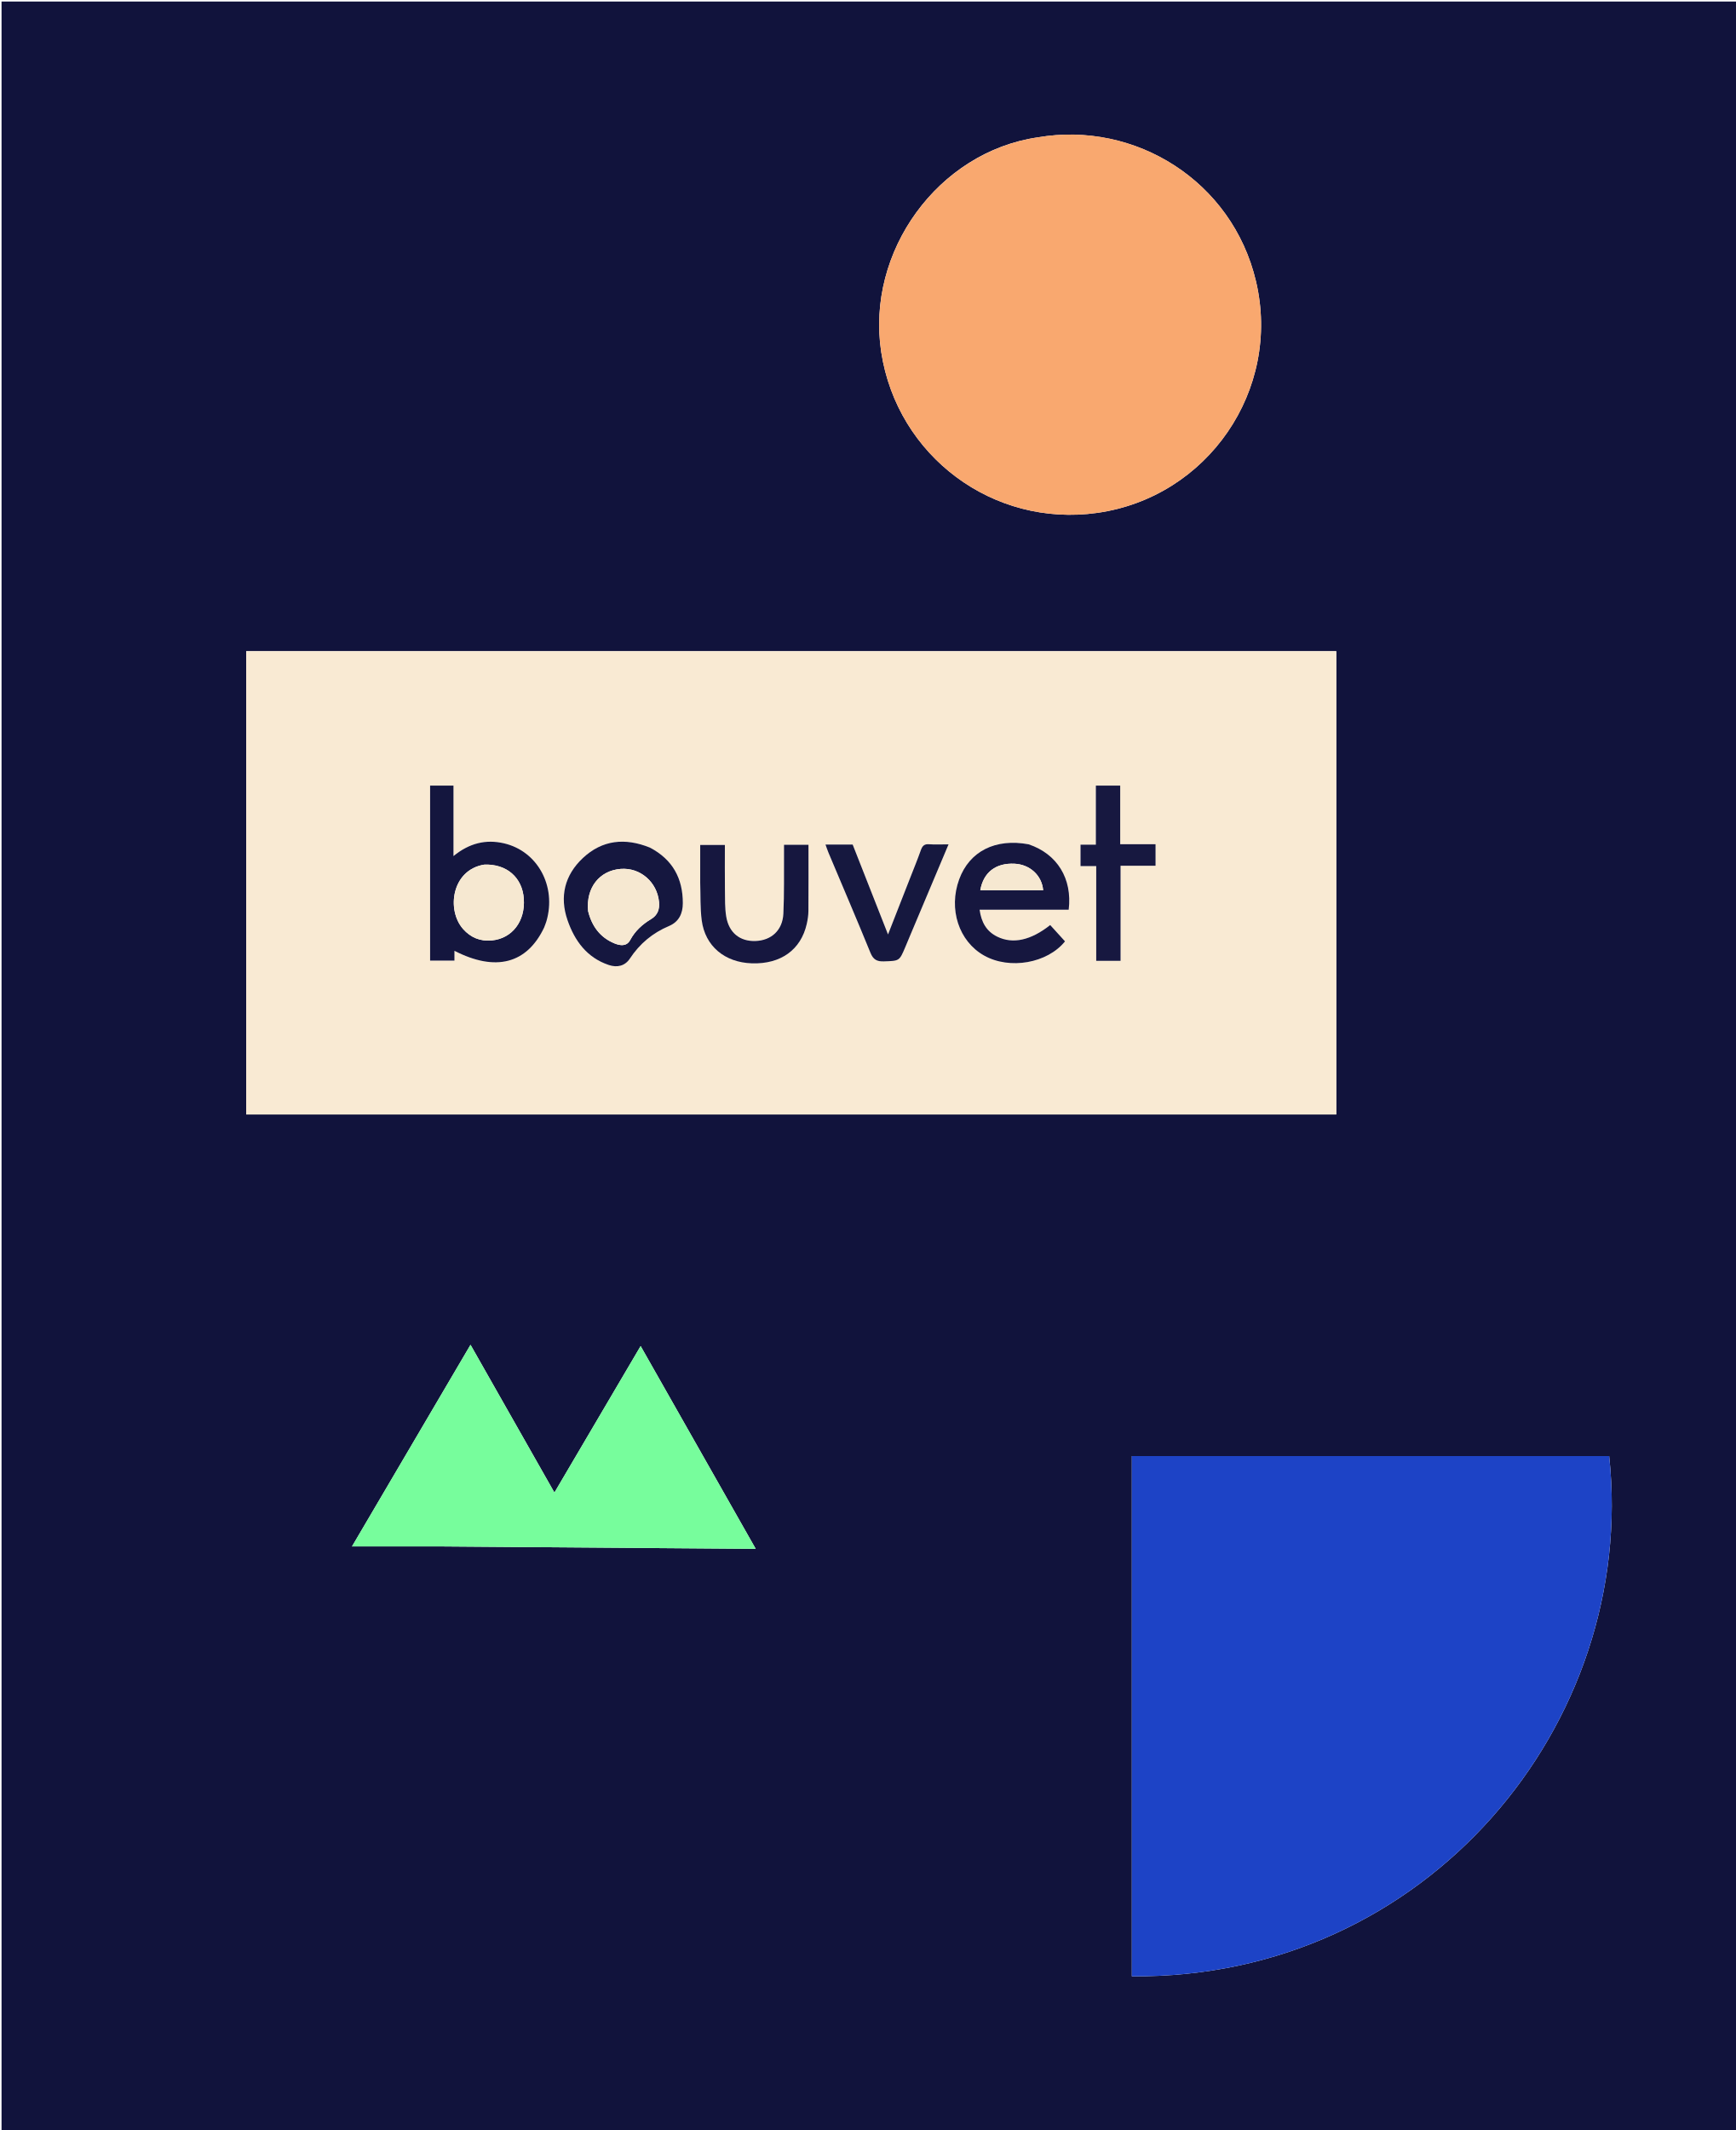
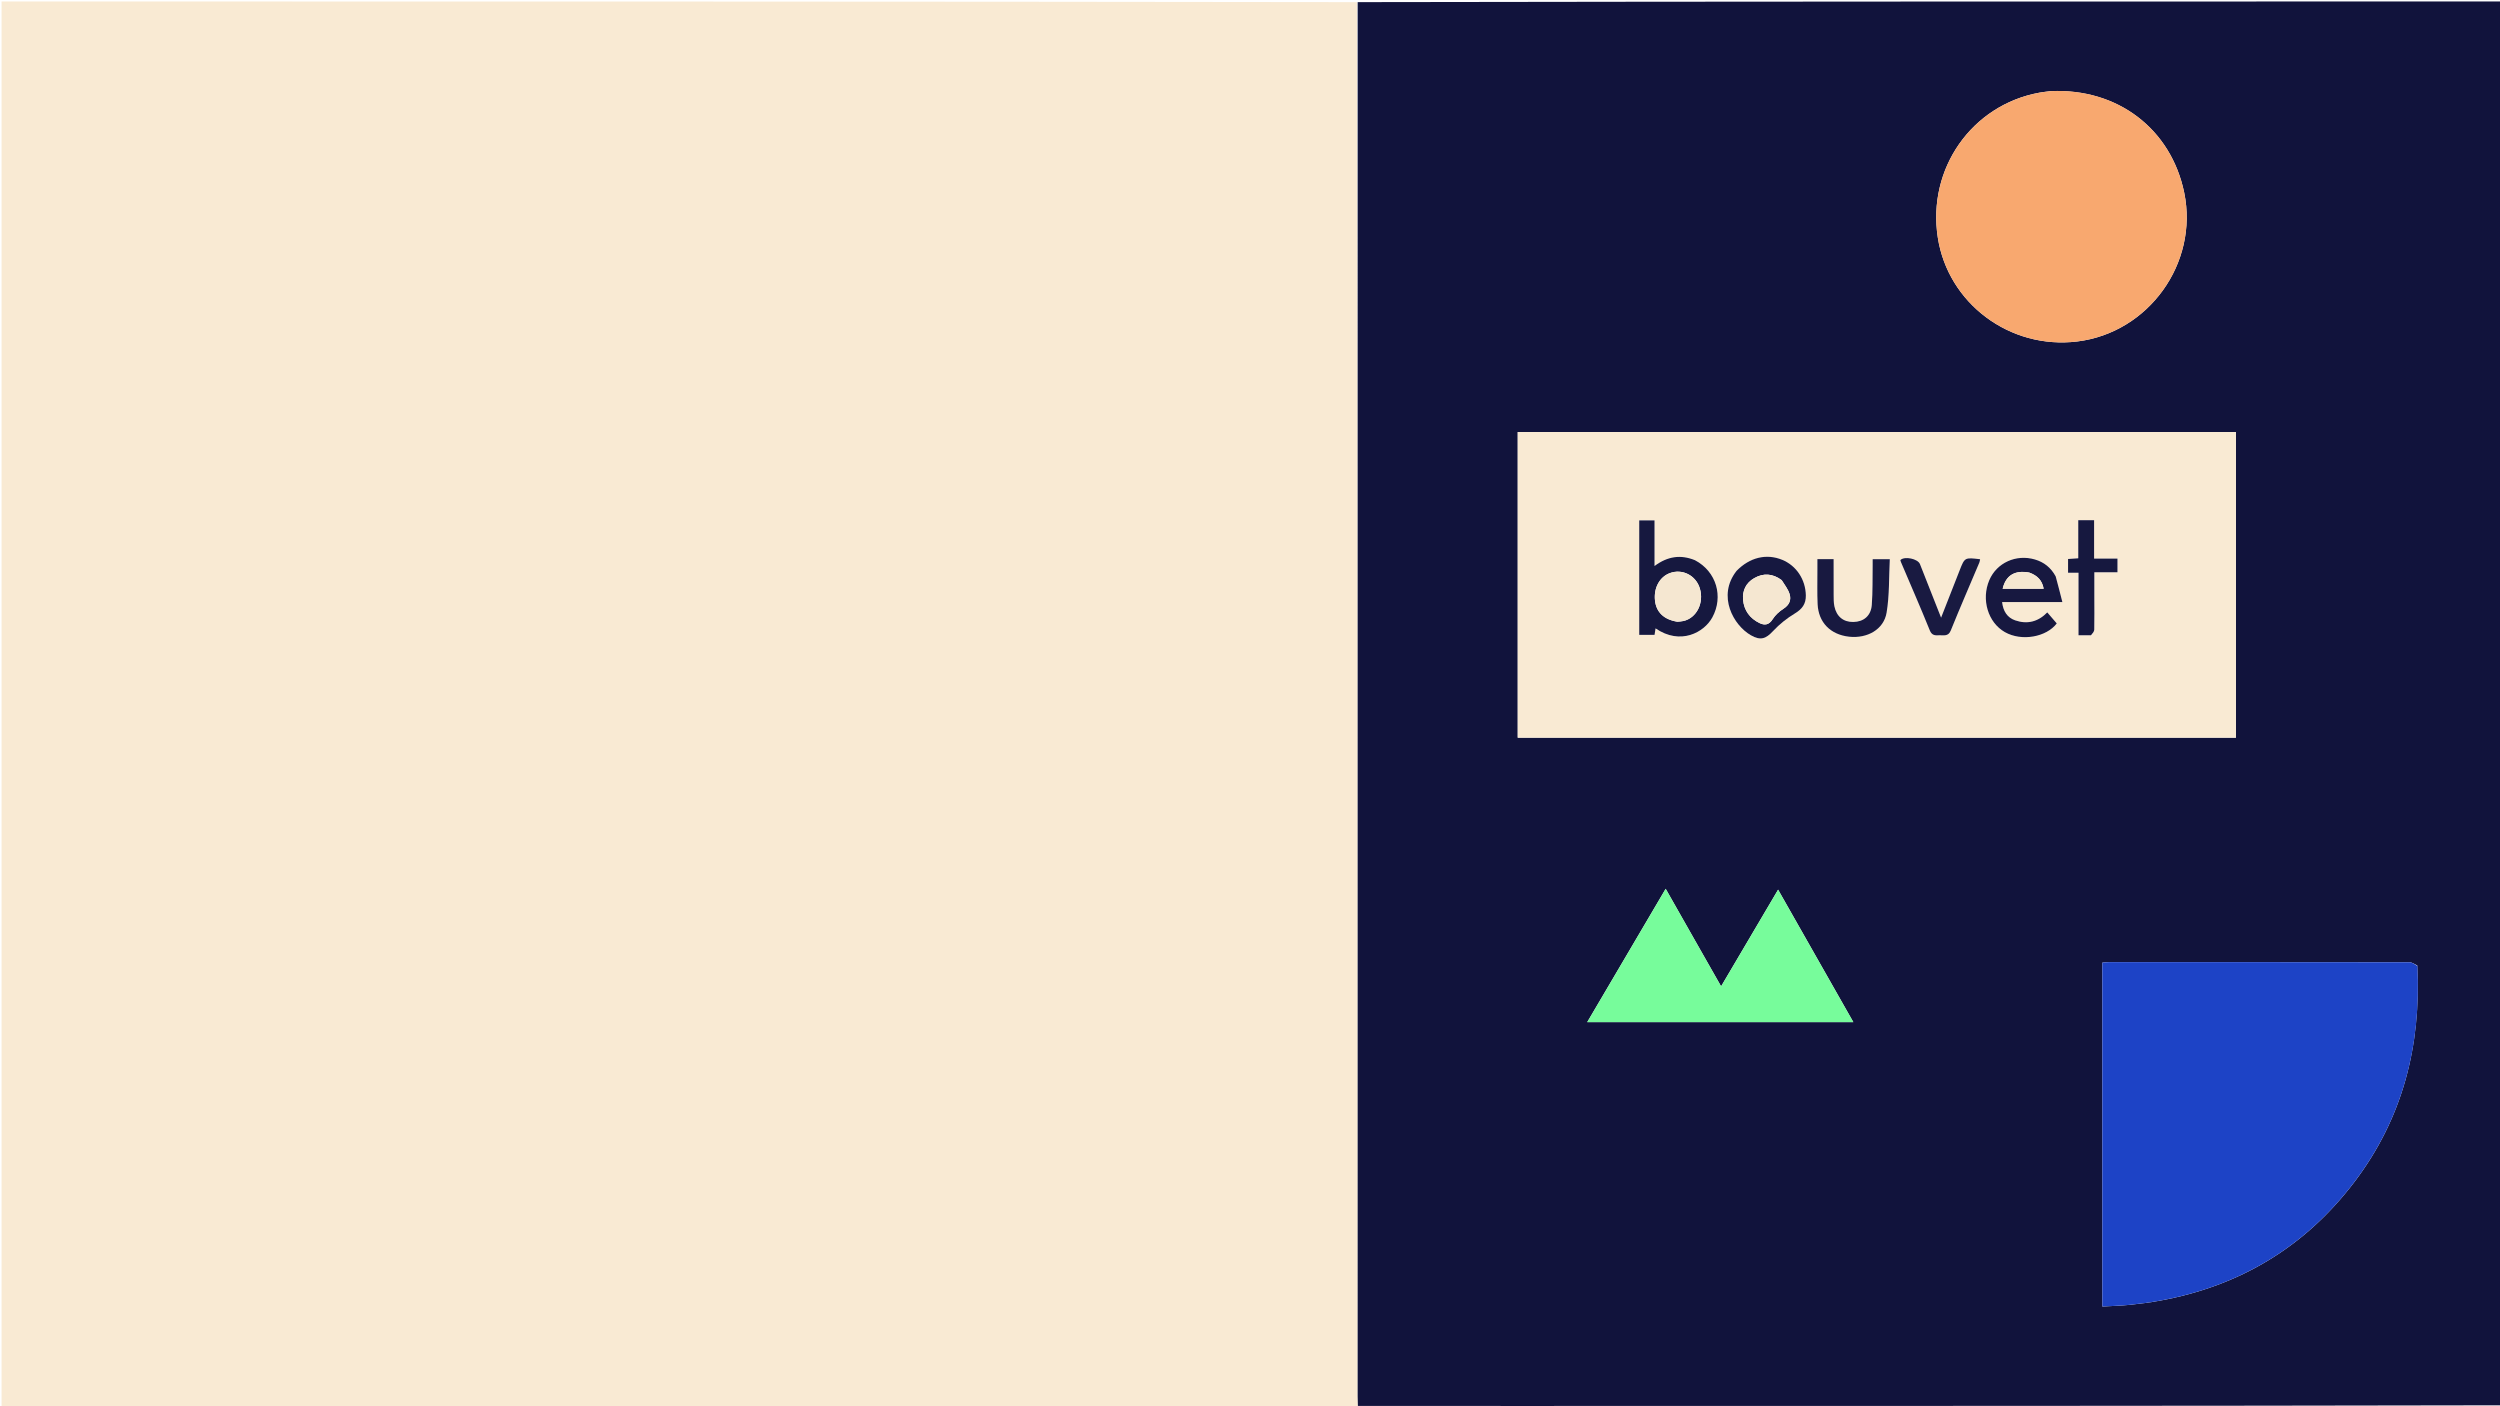
- <svg xmlns="http://www.w3.org/2000/svg" version="1.1" id="Layer_1" x="0px" y="0px" width="100%" viewBox="0 0 1123 1378" enable-background="new 0 0 1123 1378" xml:space="preserve" height="100%">
-   <path fill="#11133C" opacity="1" stroke="none" d=" M669,1379   C446,1379 223.5,1379 1,1379   C1,919.667 1,460.333 1,1   C375.333,1 749.667,1 1124,1   C1124,460.333 1124,919.667 1124,1379   C972.5,1379 821,1379 669,1379  M743.5,721   C783.922,721 824.344,721 864.683,721   C864.683,620.662 864.683,520.94 864.683,421.307   C629.323,421.307 394.28,421.307 159.316,421.307   C159.316,521.338 159.316,621.061 159.316,721   C353.922,721 548.211,721 743.5,721  M773.5,941.999   C759.761,941.999 746.023,941.999 732.409,941.999   C732.409,1054.814 732.409,1166.692 732.409,1278.565   C922.791,1280.385 1059.875,1115.456 1041.271,941.999   C952.383,941.999 863.442,941.999 773.5,941.999  M671.369,88.886   C607.086,98.25 560.2,162.675 570.241,227.844   C580.613,295.16 642.672,341.322 710.01,331.81   C781.488,321.713 829.305,252.286 812.748,182.04   C797.428,117.041 734.511,78.081 671.369,88.886  M284.682,1000.462   C352.516,1000.981 420.351,1001.501 489.017,1002.026   C463.95,957.864 439.39,914.594 414.547,870.826   C395.782,902.707 377.418,933.907 358.758,965.611   C340.494,933.45 322.639,902.01 304.464,870.007   C278.852,913.571 253.644,956.45 227.777,1000.448   C247.429,1000.448 265.578,1000.448 284.682,1000.462  z" />
-   <path fill="#F9EAD3" opacity="1" stroke="none" d=" M743,721   C548.211,721 353.922,721 159.316,721   C159.316,621.061 159.316,521.338 159.316,421.307   C394.28,421.307 629.323,421.307 864.683,421.307   C864.683,520.94 864.683,620.662 864.683,721   C824.344,721 783.922,721 743,721  M352.234,599.693   C352.693,598.447 353.229,597.223 353.599,595.951   C360.193,573.343 347.895,550.616 326.082,545.578   C314.45,542.891 303.73,545.414 293.441,553.831   C293.441,537.861 293.441,523.026 293.441,508.226   C287.918,508.226 283.148,508.226 278.32,508.226   C278.32,546.153 278.32,583.848 278.32,621.461   C283.696,621.461 288.739,621.461 294.065,621.461   C294.065,619.14 294.065,617.206 294.065,615.127   C320.686,628.782 340.94,623.557 352.234,599.693  M665.19,546.116   C644.051,542.219 627.313,550.773 620.685,568.862   C613.629,588.122 620.418,608.954 636.753,618.162   C653.408,627.551 677.846,623.11 689.157,609.01   C685.92,605.444 682.727,601.927 679.575,598.454   C667.005,608.394 655.407,610.913 645.322,605.982   C638.328,602.563 635.017,596.679 633.889,588.54   C653.483,588.54 672.553,588.54 691.545,588.54   C693.972,568.422 684.152,552.456 665.19,546.116  M420.215,548.16   C404.457,541.854 389.696,543.345 377.14,555.132   C365.402,566.151 361.97,580.055 367.23,595.285   C371.828,608.597 379.727,619.521 393.883,624.29   C399.329,626.124 404.39,624.994 407.603,620.13   C413.955,610.516 422.307,603.559 432.884,599.098   C439.371,596.362 441.846,590.945 441.85,584.287   C441.858,568.3 435.301,556.087 420.215,548.16  M453.096,571.5   C453.38,579.475 453.044,587.531 454.077,595.407   C456.272,612.133 468.971,622.672 486.566,623.233   C505.199,623.827 518.273,614.48 522.037,597.749   C522.653,595.009 523.093,592.166 523.114,589.366   C523.221,575.088 523.163,560.808 523.163,546.531   C517.745,546.531 512.814,546.531 507.33,546.531   C507.33,548.588 507.341,550.373 507.328,552.159   C507.233,565.146 507.532,578.151 506.91,591.112   C506.395,601.839 499.139,608.412 488.896,608.78   C478.789,609.144 471.596,603.424 469.906,592.842   C469.022,587.303 469.163,581.578 469.096,575.934   C468.981,566.172 469.064,556.408 469.064,546.648   C463.406,546.648 458.357,546.648 453.096,546.648   C453.096,554.86 453.096,562.68 453.096,571.5  M589.112,604.71   C597.256,585.422 605.401,566.133 613.795,546.252   C608.811,546.252 604.971,546.483 601.174,546.18   C598.064,545.932 596.83,547.297 595.871,550   C593.709,556.097 591.249,562.09 588.891,568.118   C584.247,579.995 579.59,591.868 574.626,604.54   C566.777,584.587 559.264,565.486 551.747,546.377   C545.848,546.377 540.221,546.377 534.163,546.377   C534.862,548.291 535.402,549.989 536.09,551.625   C545.167,573.197 554.407,594.702 563.239,616.374   C565.057,620.837 567.427,622.124 572.025,621.96   C581.953,621.606 581.961,621.851 585.78,612.778   C586.81,610.33 587.851,607.887 589.112,604.71  M733.558,560.109   C738.307,560.109 743.056,560.109 747.741,560.109   C747.741,555.182 747.741,550.928 747.741,546.179   C740.094,546.179 732.701,546.179 724.873,546.179   C724.873,533.27 724.873,520.861 724.873,508.233   C719.519,508.233 714.622,508.233 709.12,508.233   C709.12,521.002 709.12,533.539 709.12,546.447   C705.411,546.447 702.308,546.447 699.198,546.447   C699.198,551.222 699.198,555.596 699.198,560.325   C702.682,560.325 705.784,560.325 709.353,560.325   C709.353,580.914 709.353,601.144 709.353,621.609   C714.736,621.609 719.641,621.609 725.104,621.609   C725.104,601.067 725.104,580.718 725.104,560.109   C727.966,560.109 730.274,560.109 733.558,560.109  z" />
-   <path fill="#1D43C6" opacity="1" stroke="none" d=" M774,941.999   C863.442,941.999 952.383,941.999 1041.271,941.999   C1059.875,1115.456 922.791,1280.385 732.409,1278.565   C732.409,1166.692 732.409,1054.814 732.409,941.999   C746.023,941.999 759.761,941.999 774,941.999  z" />
-   <path fill="#F9A86F" opacity="1" stroke="none" d=" M671.798,88.811   C734.511,78.081 797.428,117.041 812.748,182.04   C829.305,252.286 781.488,321.713 710.01,331.81   C642.672,341.322 580.613,295.16 570.241,227.844   C560.2,162.675 607.086,98.25 671.798,88.811  z" />
-   <path fill="#77FD9C" opacity="1" stroke="none" d=" M284.205,1000.455   C265.578,1000.448 247.429,1000.448 227.777,1000.448   C253.644,956.45 278.852,913.571 304.464,870.007   C322.639,902.01 340.494,933.45 358.758,965.611   C377.418,933.907 395.782,902.707 414.547,870.826   C439.39,914.594 463.95,957.864 489.017,1002.026   C420.351,1001.501 352.516,1000.981 284.205,1000.455  z" />
-   <path fill="#14163E" opacity="1" stroke="none" d=" M352.105,600.057   C340.94,623.557 320.686,628.782 294.065,615.127   C294.065,617.206 294.065,619.14 294.065,621.461   C288.739,621.461 283.696,621.461 278.32,621.461   C278.32,583.848 278.32,546.153 278.32,508.226   C283.148,508.226 287.918,508.226 293.441,508.226   C293.441,523.026 293.441,537.861 293.441,553.831   C303.73,545.414 314.45,542.891 326.082,545.578   C347.895,550.616 360.193,573.343 353.599,595.951   C353.229,597.223 352.693,598.447 352.105,600.057  M313.15,559.395   C292.328,562.785 288.74,588.626 299.641,601   C304.589,606.617 310.906,609.144 318.328,608.407   C331.507,607.099 339.966,595.935 338.954,581.446   C337.999,567.758 327.939,558.82 313.15,559.395  z" />
-   <path fill="#16173F" opacity="1" stroke="none" d=" M665.588,546.223   C684.152,552.456 693.972,568.422 691.545,588.54   C672.553,588.54 653.483,588.54 633.889,588.54   C635.017,596.679 638.328,602.563 645.322,605.982   C655.407,610.913 667.005,608.394 679.575,598.454   C682.727,601.927 685.92,605.444 689.157,609.01   C677.846,623.11 653.408,627.551 636.753,618.162   C620.418,608.954 613.629,588.122 620.685,568.862   C627.313,550.773 644.051,542.219 665.588,546.223  M640.692,575.968   C652.122,575.968 663.551,575.968 675.013,575.968   C674.211,566.308 666.4,559.247 656.479,558.776   C644.392,558.203 636.338,564.333 634.341,575.968   C636.188,575.968 637.972,575.968 640.692,575.968  z" />
-   <path fill="#15173F" opacity="1" stroke="none" d=" M420.545,548.344   C435.301,556.087 441.858,568.3 441.85,584.287   C441.846,590.945 439.371,596.362 432.884,599.098   C422.307,603.559 413.955,610.516 407.603,620.13   C404.39,624.994 399.329,626.124 393.883,624.29   C379.727,619.521 371.828,608.597 367.23,595.285   C361.97,580.055 365.402,566.151 377.14,555.132   C389.696,543.345 404.457,541.854 420.545,548.344  M380.607,589.638   C382.997,599.241 388.333,606.513 397.632,610.332   C401.289,611.834 405.501,612.422 407.784,608.172   C410.988,602.209 415.688,597.985 421.335,594.595   C425.547,592.066 426.887,588.294 426.448,583.563   C425.25,570.656 414.279,561.135 401.64,562.134   C387.89,563.222 379.088,574.278 380.607,589.638  z" />
-   <path fill="#16173F" opacity="1" stroke="none" d=" M453.096,571   C453.096,562.68 453.096,554.86 453.096,546.648   C458.357,546.648 463.406,546.648 469.064,546.648   C469.064,556.408 468.981,566.172 469.096,575.934   C469.163,581.578 469.022,587.303 469.906,592.842   C471.596,603.424 478.789,609.144 488.896,608.78   C499.139,608.412 506.395,601.839 506.91,591.112   C507.532,578.151 507.233,565.146 507.328,552.159   C507.341,550.373 507.33,548.588 507.33,546.531   C512.814,546.531 517.745,546.531 523.163,546.531   C523.163,560.808 523.221,575.088 523.114,589.366   C523.093,592.166 522.653,595.009 522.037,597.749   C518.273,614.48 505.199,623.827 486.566,623.233   C468.971,622.672 456.272,612.133 454.077,595.407   C453.044,587.531 453.38,579.475 453.096,571  z" />
-   <path fill="#16183F" opacity="1" stroke="none" d=" M589,605.076   C587.851,607.887 586.81,610.33 585.78,612.778   C581.961,621.851 581.953,621.606 572.025,621.96   C567.427,622.124 565.057,620.837 563.239,616.374   C554.407,594.702 545.167,573.197 536.09,551.625   C535.402,549.989 534.862,548.291 534.163,546.377   C540.221,546.377 545.848,546.377 551.747,546.377   C559.264,565.486 566.777,584.587 574.626,604.54   C579.59,591.868 584.247,579.995 588.891,568.118   C591.249,562.09 593.709,556.097 595.871,550   C596.83,547.297 598.064,545.932 601.174,546.18   C604.971,546.483 608.811,546.252 613.795,546.252   C605.401,566.133 597.256,585.422 589,605.076  z" />
-   <path fill="#171840" opacity="1" stroke="none" d=" M733.07,560.109   C730.274,560.109 727.966,560.109 725.104,560.109   C725.104,580.718 725.104,601.067 725.104,621.609   C719.641,621.609 714.736,621.609 709.353,621.609   C709.353,601.144 709.353,580.914 709.353,560.325   C705.784,560.325 702.682,560.325 699.198,560.325   C699.198,555.596 699.198,551.222 699.198,546.447   C702.308,546.447 705.411,546.447 709.12,546.447   C709.12,533.539 709.12,521.002 709.12,508.233   C714.622,508.233 719.519,508.233 724.873,508.233   C724.873,520.861 724.873,533.27 724.873,546.179   C732.701,546.179 740.094,546.179 747.741,546.179   C747.741,550.928 747.741,555.182 747.741,560.109   C743.056,560.109 738.307,560.109 733.07,560.109  z" />
-   <path fill="#F6E8D1" opacity="1" stroke="none" d=" M313.564,559.326   C327.939,558.82 337.999,567.758 338.954,581.446   C339.966,595.935 331.507,607.099 318.328,608.407   C310.906,609.144 304.589,606.617 299.641,601   C288.74,588.626 292.328,562.785 313.564,559.326  z" />
-   <path fill="#F6E8D1" opacity="1" stroke="none" d=" M640.224,575.968   C637.972,575.968 636.188,575.968 634.341,575.968   C636.338,564.333 644.392,558.203 656.479,558.776   C666.4,559.247 674.211,566.308 675.013,575.968   C663.551,575.968 652.122,575.968 640.224,575.968  z" />
-   <path fill="#F6E8D1" opacity="1" stroke="none" d=" M380.494,589.238   C379.088,574.278 387.89,563.222 401.64,562.134   C414.279,561.135 425.25,570.656 426.448,583.563   C426.887,588.294 425.547,592.066 421.335,594.595   C415.688,597.985 410.988,602.209 407.784,608.172   C405.501,612.422 401.289,611.834 397.632,610.332   C388.333,606.513 382.997,599.241 380.494,589.238  z" />
+ <svg xmlns="http://www.w3.org/2000/svg" xml:space="preserve" viewBox="0 0 1707 960">
+   <path fill="#F9EAD3" d="M927 961H1.068V1c308.295 0 616.657 0 925.476.456.456 317.644.456 634.832.463 952.02 0 2.161.102 4.323.088 6.74-.078.432-.086.608-.095.784z" />
+   <path fill="#11133C" d="M927.163 959.96c-.054-2.161-.156-4.323-.156-6.484C927 636.288 927 319.1 927 1.456 1187.272 1 1447.543 1 1708 1c0 319.363 0 638.725-.458 958.544-223.935.456-447.413.458-670.89.454-36.496 0-72.993-.024-109.489-.037M1460.5 294.972h-424.2v208.69h490.405v-208.69H1460.5m190.02 364.203c-1.772-.742-3.542-2.13-5.315-2.133-68.47-.11-136.942-.096-205.413-.08-1.442.001-2.884.213-4.318.325v234.818c6.628-.392 12.778-.547 18.88-1.174 6.77-.696 13.541-1.584 20.236-2.801 54.615-9.932 99.19-36.657 132.82-80.85 33.07-43.46 45.895-93.132 43.11-148.105m-250.59-596.92c-2.476.337-4.968.576-7.423 1.024-46.186 8.434-76.628 51.808-69.393 98.839 6.931 45.054 49.27 76.653 95.195 71.047 48.796-5.955 82.985-53.476 73.082-101.579-8.958-43.51-45.447-71.482-91.462-69.331m-242.59 579.9-20.012-35.278-53.558 91.021h181.678l-51.363-90.43-38.917 66.02c-6.116-10.787-11.767-20.755-17.827-31.334z" />
+   <path fill="#3C3C59" d="M927.095 960.216c36.564-.242 73.06-.218 109.557-.218 223.477.004 446.955.002 670.89.002.292.333.143.944-.044.956-1.327.083-2.662.044-3.995.044H927.458c-.45-.176-.44-.352-.363-.784z" />
+   <path fill="#F9EAD3" d="M1461 294.972h65.705v208.69H1036.3v-208.69H1461m-304.005 87.34c-9.531-3.838-18.44-2.44-27.287 4.16v-31.157h-10.44v78.193h10.453l.689-4.459c16.916 11.677 33.133 2.872 38.785-7.51 7.733-14.204 2.792-31.305-12.2-39.228m246.416 10.906c-3.082-5.72-7.817-9.408-14.006-11.218-12.83-3.752-26.042 2.267-31.106 14.12-5.632 13.18-.928 28.918 10.601 35.471 11.524 6.55 28.456 3.384 35.455-5.918l-6.476-7.525c-6.16 6.345-13.57 8.304-21.872 5.449-5.512-1.897-8.258-6.306-8.976-12.517h41.155c-1.635-6.44-3.003-11.832-4.775-17.862m-217.913-3.17c-13.31 16.925-1.74 37.061 10.066 43.743 6.599 3.734 10.14 2.416 15.142-2.957 4.307-4.628 9.459-8.72 14.874-11.994 4.988-3.016 7.562-6.511 7.453-12.338-.201-10.738-6.415-20.27-16.15-24.265-10.718-4.398-22.102-1.722-31.385 7.81m55.419-.468c.028 7.661-.216 15.335.148 22.98.595 12.508 8.808 20.782 21.487 22.184 12.354 1.366 23.679-4.88 25.613-16.388 2.009-11.951 1.56-24.315 2.19-36.546h-11.706c0 1.531.016 2.68-.003 3.828-.15 9.15.105 18.332-.59 27.44-.568 7.429-5.567 11.492-12.578 11.607-6.762.111-11.512-3.676-12.963-10.721-.53-2.575-.482-5.29-.501-7.943-.059-8.085-.022-16.171-.022-24.239h-11.075v7.798m57.301-5.109c6.512 15.28 13.198 30.488 19.406 45.89 1.482 3.674 3.774 3.558 6.6 3.412 2.948-.153 6.036 1.033 7.77-3.263 6.282-15.552 12.988-30.933 19.508-46.389.294-.695.346-1.491.517-2.272-10.51-1.29-10.505-1.288-14.016 7.68-4.08 10.42-8.17 20.838-12.627 32.205-5.054-12.822-9.726-24.7-14.422-36.568-1.45-3.665-10.498-5.57-13.338-2.788-.17.167.23.918.602 2.093m129.98 49.289c.616-1.273 1.735-2.536 1.762-3.821.159-7.496.059-14.996.051-22.495-.005-5.425 0-10.849 0-16.694h15.796v-9.331h-15.955V355.17h-10.814V381.2l-6.967.481v9.375h7.137v42.716c3.096 0 5.582 0 8.99-.013z" />
+   <path fill="#1D43C6" d="M1650.618 659.622c2.687 54.526-10.138 104.198-43.209 147.657-33.63 44.194-78.204 70.92-132.819 80.85-6.695 1.218-13.465 2.106-20.236 2.802-6.102.627-12.252.782-18.88 1.174V657.287c1.434-.112 2.876-.324 4.318-.324 68.471-.017 136.942-.031 205.413.079 1.773.002 3.543 1.39 5.413 2.58z" />
+   <path fill="#F8A86F" d="M1400.392 62.218c45.552-2.114 82.04 25.859 90.999 69.368 9.903 48.103-24.286 95.624-73.082 101.58-45.925 5.605-88.264-25.994-95.195-71.048-7.235-47.03 23.207-90.405 69.393-98.839 2.455-.448 4.947-.687 7.885-1.06z" />
+   <path fill="#77FC9B" d="M1157.544 642.46c5.856 10.273 11.507 20.24 17.623 31.029l38.917-66.021c17.38 30.597 34.383 60.534 51.363 90.43H1083.77l53.558-91.021c6.897 12.157 13.455 23.717 20.217 35.583z" />
+   <path fill="#16183F" d="M1157.323 382.508c14.664 7.726 19.605 24.827 11.872 39.031-5.652 10.382-21.87 19.187-38.785 7.51l-.689 4.459h-10.453v-78.193h10.44v31.157c8.847-6.6 17.756-7.998 27.615-3.964m-11.81 42.018c1.316-.163 2.657-.214 3.943-.508 9.004-2.063 14.182-12.384 11.195-22.24-2.706-8.929-11.98-13.64-20.537-10.435-6.954 2.605-11.02 10.127-10.093 18.672.86 7.925 6.01 13.02 15.493 14.511z" />
+   <path fill="#171840" d="M1403.613 393.535c1.57 5.712 2.938 11.104 4.573 17.544h-41.156c.72 6.211 3.465 10.62 8.977 12.517 8.302 2.855 15.712.896 21.872-5.45l6.476 7.526c-6.999 9.302-23.93 12.469-35.455 5.918-11.53-6.553-16.233-22.291-10.601-35.472 5.064-11.852 18.276-17.871 31.106-14.119 6.189 1.81 10.924 5.498 14.208 11.536m-18.24-2.625c-9.67-1.76-15.792 1.94-17.962 11.082h28.004c-1.045-5.736-4.292-9.05-10.043-11.082z" />
+   <path fill="#161840" d="M1185.734 389.774c9.047-9.26 20.431-11.936 31.15-7.538 9.734 3.995 15.948 13.527 16.149 24.265.109 5.827-2.465 9.322-7.453 12.338-5.415 3.274-10.567 7.366-14.874 11.994-5.001 5.373-8.543 6.691-15.142 2.957-11.805-6.682-23.377-26.818-9.83-44.016m30.66 6.226c-5.97-4.407-12.294-4.897-18.681-1.204-5.564 3.216-8.09 8.475-7.547 14.719.637 7.32 4.684 12.754 11.29 15.942 3.467 1.674 6.452 1.264 8.887-2.63 1.782-2.848 4.559-5.344 7.415-7.185 4.007-2.583 5.475-6.009 4.13-10.172-1.034-3.196-3.242-6.012-5.494-9.47z" />
+   <path fill="#181940" d="M1240.917 389.093v-7.313h11.075c0 8.068-.037 16.154.022 24.239.019 2.653-.03 5.368.501 7.943 1.451 7.045 6.2 10.832 12.963 10.721 7.011-.115 12.01-4.178 12.577-11.606.696-9.11.441-18.29.591-27.44.019-1.149.003-2.298.003-3.83h11.705c-.628 12.232-.18 24.596-2.189 36.547-1.934 11.508-13.259 17.754-25.613 16.388-12.679-1.402-20.892-9.676-21.487-22.184-.364-7.645-.12-15.319-.148-23.465z" />
+   <path fill="#191A41" d="M1298.1 384.12c-.254-.826-.654-1.577-.484-1.744 2.84-2.782 11.888-.877 13.338 2.788 4.696 11.868 9.368 23.746 14.422 36.568 4.457-11.367 8.546-21.784 12.627-32.205 3.511-8.968 3.507-8.97 14.016-7.68-.171.78-.223 1.577-.517 2.272-6.52 15.456-13.226 30.837-19.507 46.39-1.735 4.295-4.823 3.11-7.77 3.262-2.827.146-5.12.262-6.6-3.413-6.209-15.401-12.895-30.61-19.526-46.237z" />
+   <path fill="#16183F" d="M1427.737 433.764c-2.947.007-5.433.007-8.53.007v-42.716h-7.136v-9.375l6.967-.48V355.17h10.814v26.246h15.955v9.33h-15.797c0 5.846-.004 11.27.001 16.695.008 7.499.108 15-.05 22.495-.028 1.285-1.147 2.548-2.224 3.827z" />
+   <path fill="#F5E7D1" d="M1145.075 424.499c-9.044-1.464-14.194-6.559-15.054-14.484-.927-8.545 3.14-16.067 10.093-18.672 8.558-3.206 17.831 1.506 20.537 10.435 2.987 9.856-2.19 20.177-11.195 22.24-1.286.294-2.627.345-4.381.481zM1385.755 390.989c5.368 1.952 8.615 5.267 9.66 11.003h-28.004c2.17-9.141 8.291-12.841 18.344-11.003zM1216.677 396.237c1.969 3.221 4.177 6.037 5.21 9.233 1.346 4.163-.122 7.59-4.129 10.172-2.856 1.841-5.633 4.337-7.415 7.186-2.435 3.893-5.42 4.303-8.887 2.63-6.606-3.19-10.653-8.622-11.29-15.943-.543-6.244 1.983-11.503 7.547-14.719 6.387-3.693 12.712-3.203 18.964 1.44z" />
</svg>
